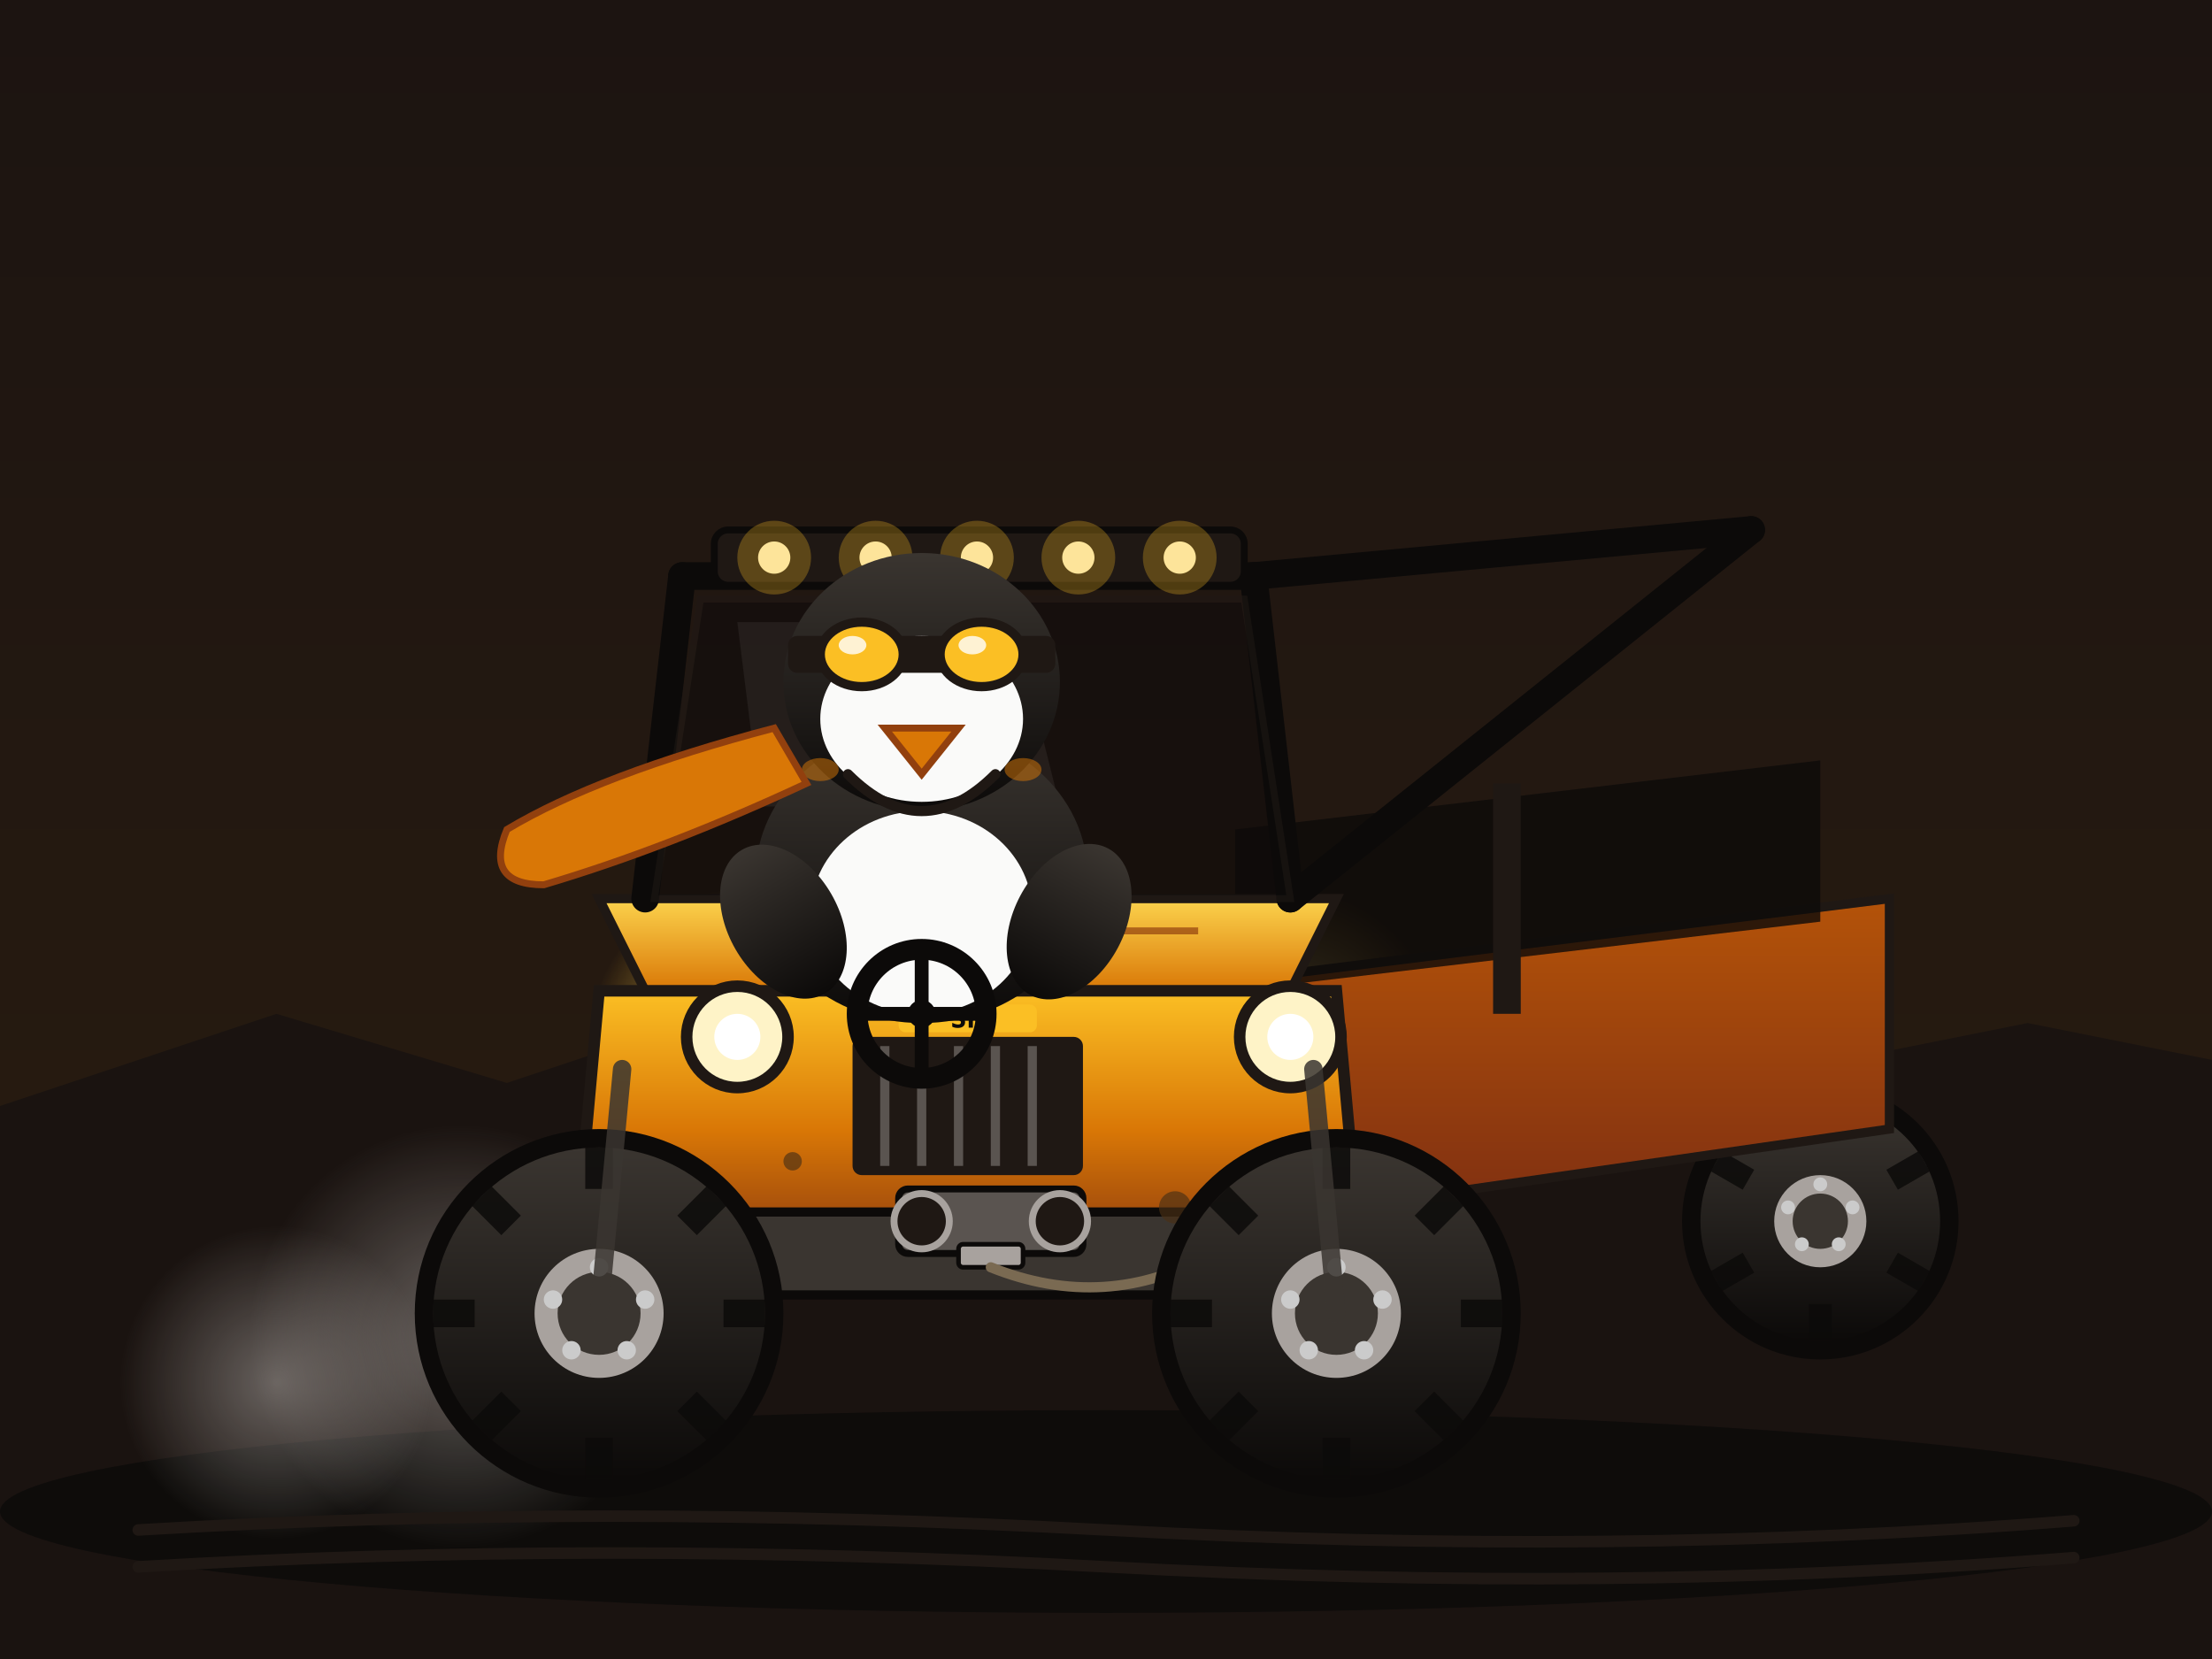
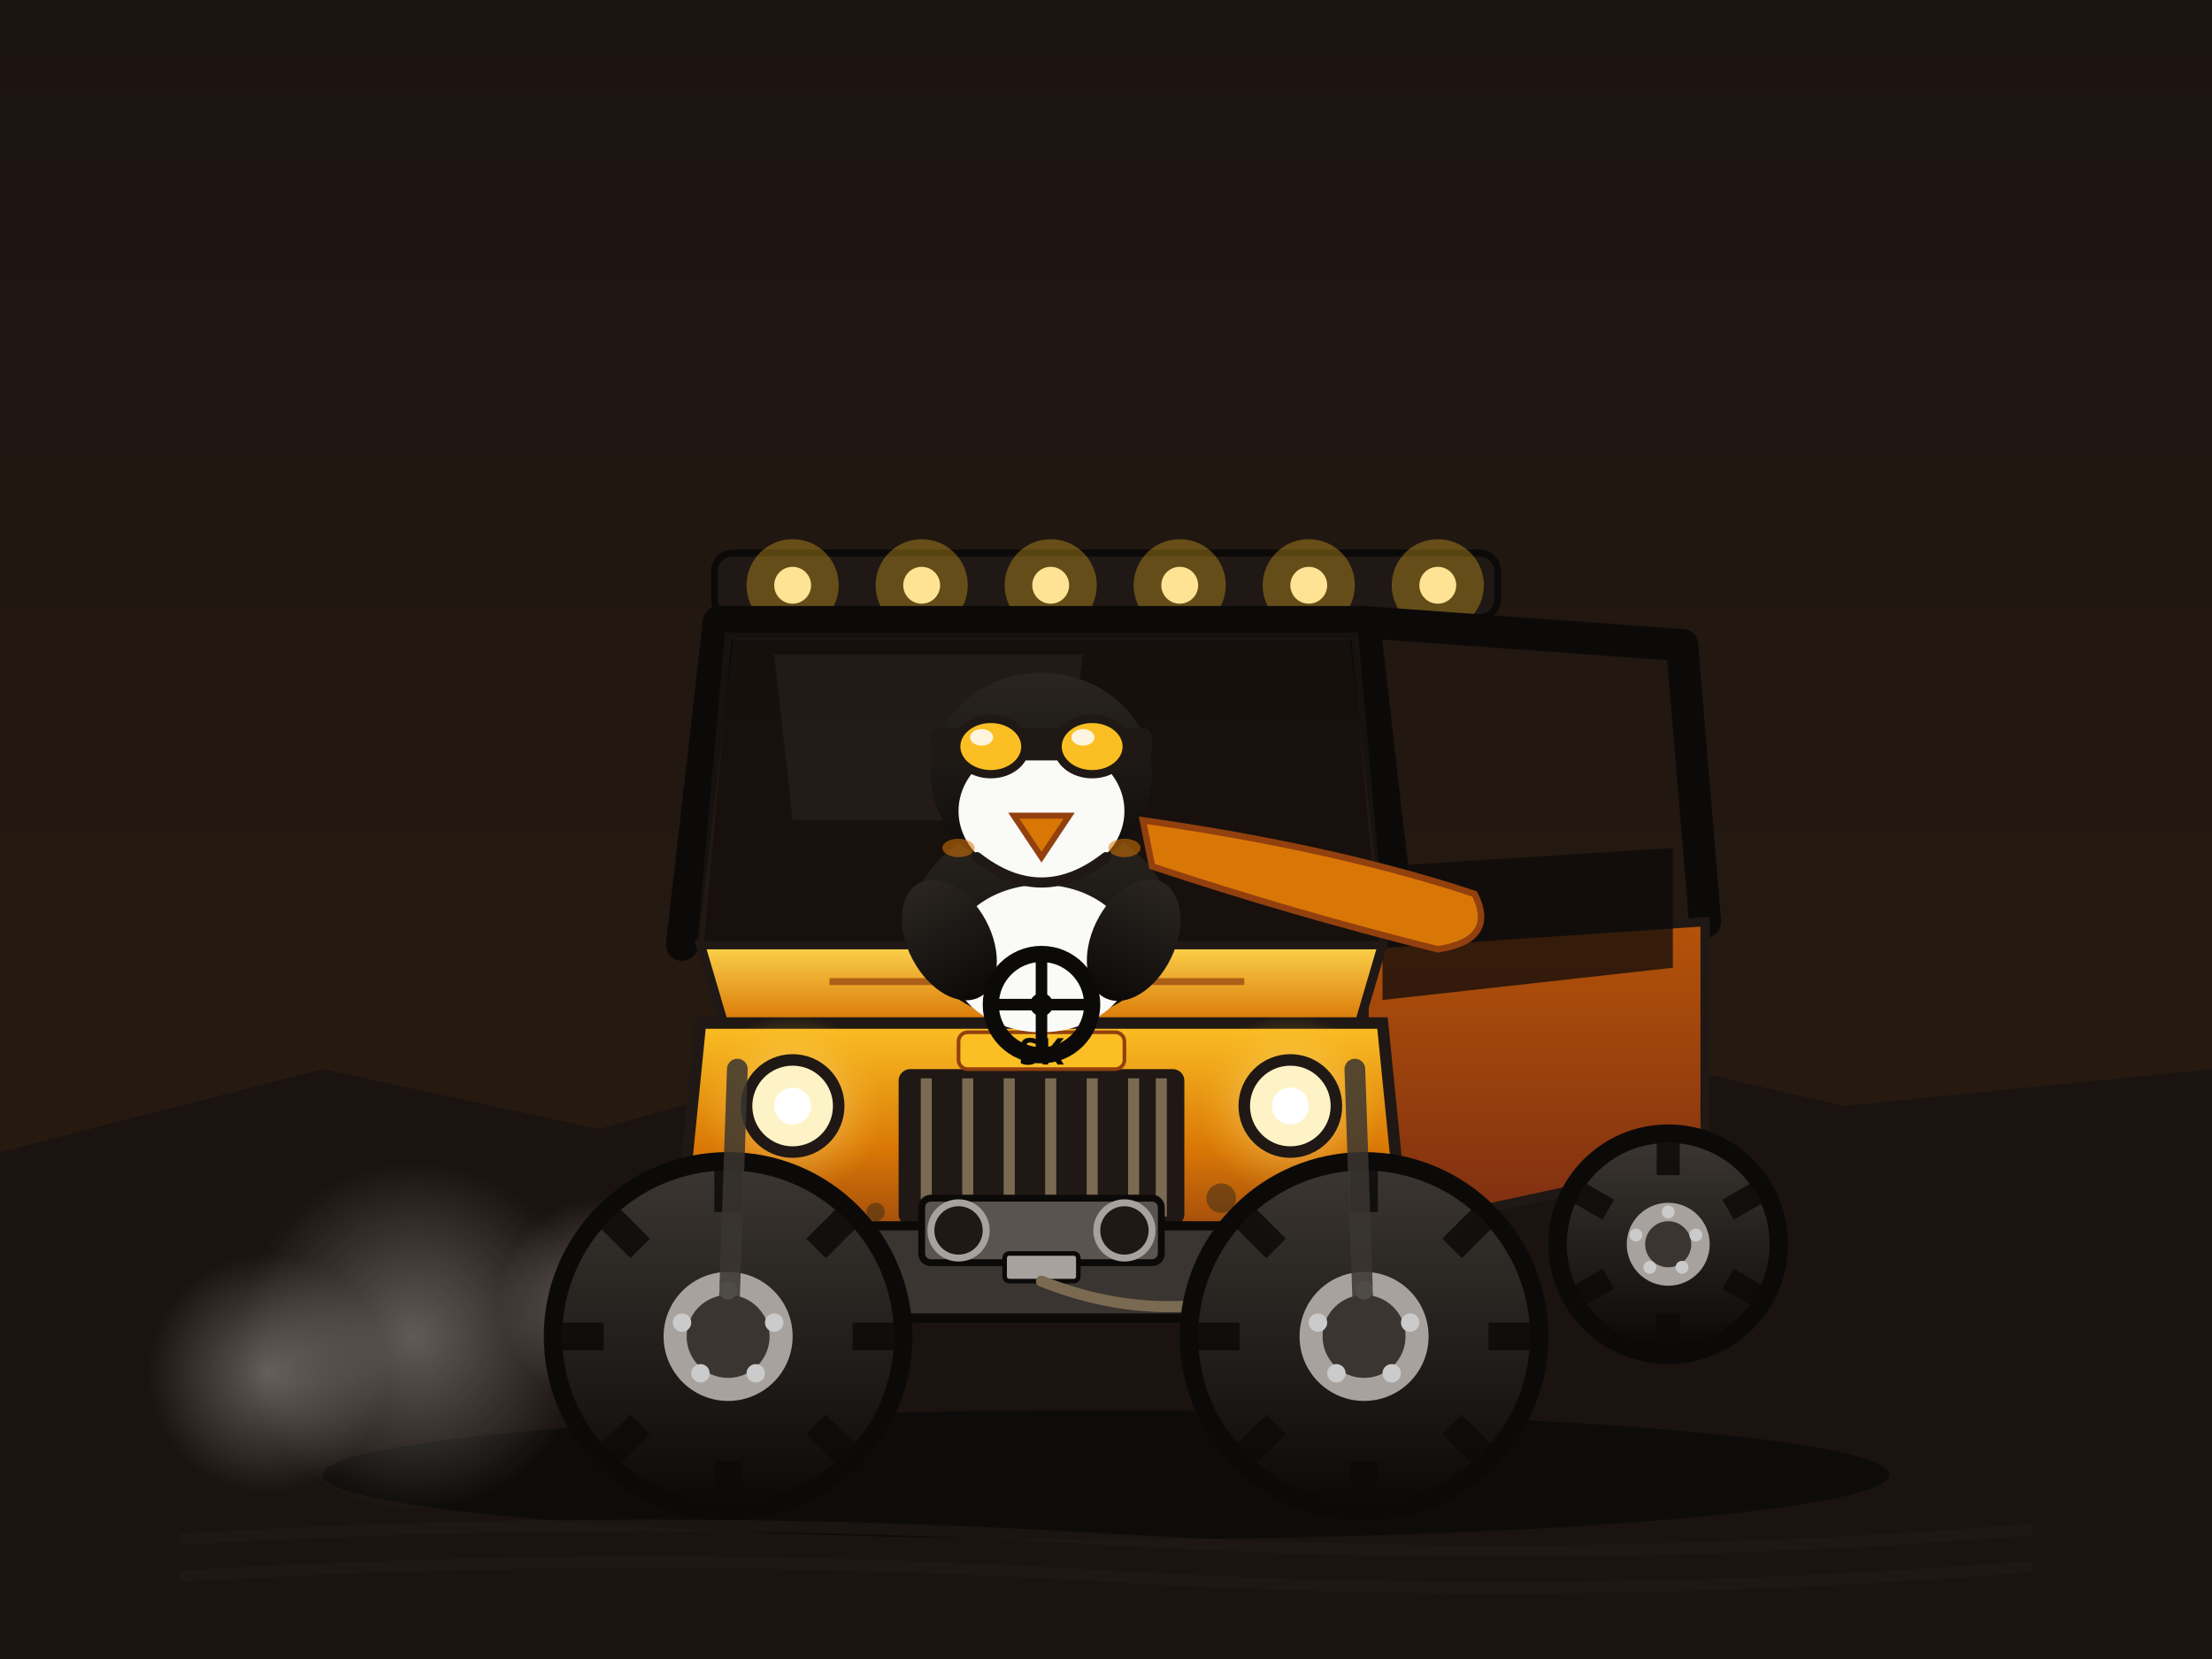
- <svg xmlns="http://www.w3.org/2000/svg" viewBox="0 0 480 360" width="480" height="360" role="img" aria-label="skoffroad mascot — smilinTux the penguin driving a tricked-out Skrambler angled toward the viewer">
+ <svg xmlns="http://www.w3.org/2000/svg" viewBox="0 0 480 360" width="480" height="360" role="img" aria-label="skoffroad mascot — smilinTux the penguin in a tricked-out Skrambler, angled toward the viewer">
  <defs>
    <linearGradient id="sky" x1="0" y1="0" x2="0" y2="1">
      <stop offset="0%" stop-color="#1c1411" />
      <stop offset="100%" stop-color="#2b1d10" />
    </linearGradient>
-     <linearGradient id="body" x1="0" y1="0" x2="0" y2="1">
+     <linearGradient id="bodyFront" x1="0" y1="0" x2="0" y2="1">
      <stop offset="0%" stop-color="#fbbf24" />
      <stop offset="55%" stop-color="#d97706" />
      <stop offset="100%" stop-color="#92400e" />
    </linearGradient>
-     <linearGradient id="bodyShade" x1="0" y1="0" x2="0" y2="1">
+     <linearGradient id="bodySide" x1="0" y1="0" x2="0" y2="1">
      <stop offset="0%" stop-color="#b45309" />
      <stop offset="100%" stop-color="#7c2d12" />
    </linearGradient>
    <linearGradient id="hoodTop" x1="0" y1="0" x2="0" y2="1">
      <stop offset="0%" stop-color="#fcd34d" />
      <stop offset="100%" stop-color="#d97706" />
    </linearGradient>
    <linearGradient id="tire" x1="0" y1="0" x2="0" y2="1">
      <stop offset="0%" stop-color="#3a3530" />
      <stop offset="100%" stop-color="#0c0a09" />
    </linearGradient>
    <linearGradient id="pengbody" x1="0" y1="0" x2="0" y2="1">
-       <stop offset="0%" stop-color="#3a3530" />
+       <stop offset="0%" stop-color="#2a2520" />
      <stop offset="100%" stop-color="#0c0a09" />
    </linearGradient>
    <radialGradient id="dust" cx="0.5" cy="0.5" r="0.5">
-       <stop offset="0%" stop-color="#a8a29e" stop-opacity="0.55" />
+       <stop offset="0%" stop-color="#a8a29e" stop-opacity="0.5" />
      <stop offset="100%" stop-color="#a8a29e" stop-opacity="0" />
    </radialGradient>
-     <radialGradient id="headlightGlow" cx="0.5" cy="0.5" r="0.5">
-       <stop offset="0%" stop-color="#fef3c7" stop-opacity="0.85" />
+     <radialGradient id="hlGlow" cx="0.5" cy="0.5" r="0.5">
+       <stop offset="0%" stop-color="#fef3c7" stop-opacity="0.7" />
      <stop offset="100%" stop-color="#fbbf24" stop-opacity="0" />
    </radialGradient>
  </defs>
  <rect x="0" y="0" width="480" height="360" fill="url(#sky)" />
-   <path d="M0 240 L60 220 L110 235 L170 215 L240 232 L310 218 L380 234 L440 222 L480 230 L480 360 L0 360 Z" fill="#1a1310" />
-   <ellipse cx="240" cy="328" rx="240" ry="22" fill="#0c0a09" opacity="0.85" />
-   <circle cx="100" cy="290" r="46" fill="url(#dust)" />
-   <circle cx="60" cy="300" r="34" fill="url(#dust)" />
-   <circle cx="140" cy="280" r="30" fill="url(#dust)" />
-   <circle cx="160" cy="225" r="32" fill="url(#headlightGlow)" />
-   <circle cx="280" cy="225" r="32" fill="url(#headlightGlow)" />
-   <ellipse cx="395" cy="265" rx="30" ry="30" fill="#0c0a09" />
-   <circle cx="395" cy="265" r="26" fill="url(#tire)" />
+   <path d="M0 250 L70 232 L130 245 L200 225 L270 240 L340 226 L400 240 L480 232 L480 360 L0 360 Z" fill="#1a1310" />
+   <ellipse cx="240" cy="320" rx="170" ry="14" fill="#0c0a09" opacity="0.85" />
+   <circle cx="90" cy="290" r="38" fill="url(#dust)" />
+   <circle cx="58" cy="298" r="26" fill="url(#dust)" />
+   <circle cx="130" cy="282" r="22" fill="url(#dust)" />
+   <g>
+     <rect x="155" y="120" width="170" height="14" rx="4" fill="#1f1814" stroke="#0c0a09" stroke-width="1.5" />
+     <g fill="#fef3c7">
+       <circle cx="172" cy="127" r="4" />
+       <circle cx="200" cy="127" r="4" />
+       <circle cx="228" cy="127" r="4" />
+       <circle cx="256" cy="127" r="4" />
+       <circle cx="284" cy="127" r="4" />
+       <circle cx="312" cy="127" r="4" />
+     </g>
+     <g fill="#fbbf24" opacity="0.32">
+       <circle cx="172" cy="127" r="10" />
+       <circle cx="200" cy="127" r="10" />
+       <circle cx="228" cy="127" r="10" />
+       <circle cx="256" cy="127" r="10" />
+       <circle cx="284" cy="127" r="10" />
+       <circle cx="312" cy="127" r="10" />
+     </g>
+   </g>
+   <g stroke="#0c0a09" stroke-width="7" stroke-linecap="round" fill="none">
+     <line x1="156" y1="135" x2="148" y2="205" />
+     <line x1="296" y1="135" x2="304" y2="205" />
+     <line x1="156" y1="135" x2="296" y2="135" />
+     <line x1="296" y1="135" x2="365" y2="140" />
+     <line x1="365" y1="140" x2="370" y2="200" />
+   </g>
+   <path d="M 296 205 L 370 200 L 370 252 L 296 268 Z" fill="url(#bodySide)" stroke="#1f1814" stroke-width="2" />
+   <path d="M 300 188 L 363 184 L 363 210 L 300 217 Z" fill="#0c0a09" opacity="0.75" />
+   <path d="M 152 205 L 300 205 L 295 222 L 157 222 Z" fill="url(#hoodTop)" stroke="#1f1814" stroke-width="2" />
+   <line x1="180" y1="213" x2="270" y2="213" stroke="#92400e" stroke-width="1.5" opacity="0.7" />
+   <path d="M 152 222 L 300 222 L 305 272 L 147 272 Z" fill="url(#bodyFront)" stroke="#1f1814" stroke-width="2.5" />
+   <circle cx="172" cy="240" r="20" fill="url(#hlGlow)" />
+   <circle cx="280" cy="240" r="20" fill="url(#hlGlow)" />
+   <circle cx="172" cy="240" r="10" fill="#fef3c7" stroke="#1f1814" stroke-width="2.5" />
+   <circle cx="172" cy="240" r="4" fill="#fff" />
+   <circle cx="280" cy="240" r="10" fill="#fef3c7" stroke="#1f1814" stroke-width="2.5" />
+   <circle cx="280" cy="240" r="4" fill="#fff" />
+   <rect x="195" y="232" width="62" height="34" rx="2.5" fill="#1f1814" />
+   <g stroke="#7a6a52" stroke-width="2.4">
+     <line x1="201" y1="234" x2="201" y2="264" />
+     <line x1="210" y1="234" x2="210" y2="264" />
+     <line x1="219" y1="234" x2="219" y2="264" />
+     <line x1="228" y1="234" x2="228" y2="264" />
+     <line x1="237" y1="234" x2="237" y2="264" />
+     <line x1="246" y1="234" x2="246" y2="264" />
+     <line x1="252" y1="234" x2="252" y2="264" />
+   </g>
+   <rect x="208" y="224" width="36" height="8" rx="2" fill="#fbbf24" stroke="#92400e" stroke-width="0.8" />
+   <text x="226" y="231" font-family="Impact, Arial Black, sans-serif" font-size="8" fill="#0c0a09" text-anchor="middle" font-weight="900">SK</text>
+   <rect x="140" y="266" width="172" height="20" rx="3" fill="#3a3530" stroke="#0c0a09" stroke-width="2" />
+   <rect x="140" y="266" width="14" height="20" rx="3" fill="#2a2520" />
+   <rect x="298" y="266" width="14" height="20" rx="3" fill="#2a2520" />
+   <rect x="200" y="260" width="52" height="14" rx="2" fill="#5a5450" stroke="#0c0a09" stroke-width="1.5" />
+   <circle cx="208" cy="267" r="6" fill="#1f1814" stroke="#a8a29e" stroke-width="1.5" />
+   <circle cx="244" cy="267" r="6" fill="#1f1814" stroke="#a8a29e" stroke-width="1.5" />
+   <rect x="218" y="272" width="16" height="6" rx="1" fill="#a8a29e" stroke="#0c0a09" stroke-width="1" />
+   <circle cx="166" cy="276" r="5" fill="#fbbf24" stroke="#0c0a09" stroke-width="1.4" />
+   <circle cx="286" cy="276" r="5" fill="#fbbf24" stroke="#0c0a09" stroke-width="1.4" />
+   <path d="M 226 278 Q 256 290 286 276" fill="none" stroke="#7a6a52" stroke-width="2.4" stroke-linecap="round" />
+   <path d="M 286 276 L 286 286 Q 286 290 281 290" fill="none" stroke="#1f1814" stroke-width="2.6" stroke-linecap="round" />
+   <circle cx="286" cy="276" r="1.8" fill="#1f1814" />
+   <g fill="#4a3014" opacity="0.6">
+     <circle cx="170" cy="258" r="3" />
+     <circle cx="190" cy="263" r="2" />
+     <circle cx="265" cy="260" r="3.2" />
+     <circle cx="290" cy="256" r="2.5" />
+   </g>
+   <path d="M 158 138 L 294 138 L 300 205 L 152 205 Z" fill="#0c0a09" opacity="0.55" stroke="#1f1814" stroke-width="1.5" />
+   <path d="M 168 142 L 235 142 L 230 178 L 172 178 Z" fill="#fafaf9" opacity="0.05" />
+   <ellipse cx="226" cy="200" rx="28" ry="22" fill="url(#pengbody)" />
+   <ellipse cx="226" cy="208" rx="20" ry="16" fill="#fafaf9" />
+   <ellipse cx="226" cy="168" rx="24" ry="22" fill="url(#pengbody)" />
+   <ellipse cx="226" cy="176" rx="18" ry="15" fill="#fafaf9" />
+   <rect x="202" y="158" width="48" height="7" rx="2" fill="#1f1814" />
+   <ellipse cx="215" cy="162" rx="7.5" ry="6" fill="#fbbf24" stroke="#1f1814" stroke-width="1.8" />
+   <ellipse cx="237" cy="162" rx="7.5" ry="6" fill="#fbbf24" stroke="#1f1814" stroke-width="1.8" />
+   <ellipse cx="213" cy="160" rx="2.5" ry="1.8" fill="#fff" opacity="0.85" />
+   <ellipse cx="235" cy="160" rx="2.5" ry="1.8" fill="#fff" opacity="0.85" />
+   <path d="M 220 177 L 232 177 L 226 186 Z" fill="#d97706" stroke="#92400e" stroke-width="1.3" />
+   <path d="M 212 186 Q 226 197 240 186" fill="none" stroke="#1f1814" stroke-width="2.2" stroke-linecap="round" />
+   <ellipse cx="208" cy="184" rx="3.5" ry="2" fill="#d97706" opacity="0.55" />
+   <ellipse cx="244" cy="184" rx="3.5" ry="2" fill="#d97706" opacity="0.55" />
+   <ellipse cx="206" cy="204" rx="9" ry="14" fill="url(#pengbody)" transform="rotate(-28 206 204)" />
+   <ellipse cx="246" cy="204" rx="9" ry="14" fill="url(#pengbody)" transform="rotate(26 246 204)" />
+   <circle cx="226" cy="218" r="11" fill="none" stroke="#0c0a09" stroke-width="3.5" />
+   <line x1="215" y1="218" x2="237" y2="218" stroke="#0c0a09" stroke-width="2.5" />
+   <line x1="226" y1="207" x2="226" y2="229" stroke="#0c0a09" stroke-width="2.5" />
+   <circle cx="226" cy="218" r="2.5" fill="#0c0a09" />
+   <path d="M 248 178 Q 290 184 320 194 Q 325 204 312 206 Q 280 198 250 188 Z" fill="#d97706" stroke="#92400e" stroke-width="1.4" />
+   <ellipse cx="362" cy="270" rx="26" ry="26" fill="#0c0a09" />
+   <circle cx="362" cy="270" r="22" fill="url(#tire)" />
  <g fill="#0c0a09" opacity="0.85">
-     <g transform="translate(395 265)">
-       <rect x="-2.5" y="-26" width="5" height="8" transform="rotate(0)" />
-       <rect x="-2.5" y="-26" width="5" height="8" transform="rotate(60)" />
-       <rect x="-2.5" y="-26" width="5" height="8" transform="rotate(120)" />
-       <rect x="-2.5" y="-26" width="5" height="8" transform="rotate(180)" />
-       <rect x="-2.5" y="-26" width="5" height="8" transform="rotate(240)" />
-       <rect x="-2.5" y="-26" width="5" height="8" transform="rotate(300)" />
-     </g>
-   </g>
-   <circle cx="395" cy="265" r="10" fill="#a8a29e" />
-   <circle cx="395" cy="265" r="6" fill="#3a3530" />
+     <g transform="translate(362 270)">
+       <rect x="-2.5" y="-22" width="5" height="7" transform="rotate(0)" />
+       <rect x="-2.5" y="-22" width="5" height="7" transform="rotate(60)" />
+       <rect x="-2.5" y="-22" width="5" height="7" transform="rotate(120)" />
+       <rect x="-2.5" y="-22" width="5" height="7" transform="rotate(180)" />
+       <rect x="-2.5" y="-22" width="5" height="7" transform="rotate(240)" />
+       <rect x="-2.5" y="-22" width="5" height="7" transform="rotate(300)" />
+     </g>
+   </g>
+   <circle cx="362" cy="270" r="9" fill="#a8a29e" />
+   <circle cx="362" cy="270" r="5" fill="#3a3530" />
  <g fill="#cbcbcb">
-     <circle cx="395" cy="257" r="1.5" />
-     <circle cx="402" cy="262" r="1.5" />
-     <circle cx="399" cy="270" r="1.5" />
-     <circle cx="391" cy="270" r="1.5" />
-     <circle cx="388" cy="262" r="1.5" />
-   </g>
-   <path d="M 250 215 L 410 195 L 410 245 L 250 268 Z" fill="url(#bodyShade)" stroke="#1f1814" stroke-width="2" />
-   <path d="M 268 180 L 395 165 L 395 200 L 268 215 Z" fill="#0c0a09" opacity="0.8" />
-   <rect x="324" y="170" width="6" height="50" fill="#1f1814" />
-   <path d="M 130 195 L 290 195 L 280 215 L 140 215 Z" fill="url(#hoodTop)" stroke="#1f1814" stroke-width="2" />
-   <line x1="160" y1="202" x2="260" y2="202" stroke="#92400e" stroke-width="1.5" opacity="0.7" />
-   <path d="M 130 215 L 290 215 L 295 270 L 125 270 Z" fill="url(#body)" stroke="#1f1814" stroke-width="2.5" />
-   <rect x="185" y="225" width="50" height="30" rx="2" fill="#1f1814" />
-   <g stroke="#5a5450" stroke-width="2">
-     <line x1="192" y1="227" x2="192" y2="253" />
-     <line x1="200" y1="227" x2="200" y2="253" />
-     <line x1="208" y1="227" x2="208" y2="253" />
-     <line x1="216" y1="227" x2="216" y2="253" />
-     <line x1="224" y1="227" x2="224" y2="253" />
-   </g>
-   <rect x="195" y="218" width="30" height="6" rx="1.5" fill="#fbbf24" />
-   <text x="210" y="223" font-family="Impact, sans-serif" font-size="6" fill="#0c0a09" text-anchor="middle" font-weight="900">SK</text>
-   <circle cx="160" cy="225" r="11" fill="#fef3c7" stroke="#1f1814" stroke-width="2.5" />
-   <circle cx="160" cy="225" r="5" fill="#fff" />
-   <circle cx="280" cy="225" r="11" fill="#fef3c7" stroke="#1f1814" stroke-width="2.5" />
-   <circle cx="280" cy="225" r="5" fill="#fff" />
-   <rect x="118" y="263" width="180" height="18" rx="3" fill="#3a3530" stroke="#0c0a09" stroke-width="2" />
-   <rect x="195" y="258" width="40" height="14" rx="2" fill="#5a5450" stroke="#0c0a09" stroke-width="1.5" />
-   <circle cx="200" cy="265" r="6" fill="#1f1814" stroke="#a8a29e" stroke-width="1.5" />
-   <circle cx="230" cy="265" r="6" fill="#1f1814" stroke="#a8a29e" stroke-width="1.5" />
-   <rect x="208" y="270" width="14" height="5" rx="1" fill="#a8a29e" stroke="#0c0a09" stroke-width="1" />
-   <circle cx="150" cy="272" r="4" fill="#fbbf24" stroke="#0c0a09" stroke-width="1.2" />
-   <circle cx="263" cy="272" r="4" fill="#fbbf24" stroke="#0c0a09" stroke-width="1.2" />
-   <path d="M 215 275 Q 240 285 263 272" fill="none" stroke="#7a6a52" stroke-width="2.2" stroke-linecap="round" />
-   <path d="M 263 272 L 263 281 Q 263 285 258 285" fill="none" stroke="#1f1814" stroke-width="2.4" stroke-linecap="round" />
-   <circle cx="263" cy="272" r="1.6" fill="#1f1814" />
-   <g fill="#4a3014" opacity="0.65">
-     <circle cx="150" cy="260" r="3" />
-     <circle cx="172" cy="252" r="2" />
-     <circle cx="255" cy="262" r="3.5" />
-     <circle cx="285" cy="258" r="2.5" />
-   </g>
-   <line x1="140" y1="195" x2="148" y2="125" stroke="#0c0a09" stroke-width="6" stroke-linecap="round" />
-   <line x1="280" y1="195" x2="272" y2="125" stroke="#0c0a09" stroke-width="6" stroke-linecap="round" />
-   <line x1="280" y1="195" x2="380" y2="115" stroke="#0c0a09" stroke-width="6" stroke-linecap="round" />
-   <line x1="148" y1="125" x2="272" y2="125" stroke="#0c0a09" stroke-width="6" stroke-linecap="round" />
-   <line x1="272" y1="125" x2="380" y2="115" stroke="#0c0a09" stroke-width="6" stroke-linecap="round" />
-   <rect x="155" y="115" width="115" height="12" rx="3" fill="#1f1814" stroke="#0c0a09" stroke-width="1.5" />
-   <g fill="#fef3c7">
-     <circle cx="168" cy="121" r="3.5" />
-     <circle cx="190" cy="121" r="3.5" />
-     <circle cx="212" cy="121" r="3.5" />
-     <circle cx="234" cy="121" r="3.5" />
-     <circle cx="256" cy="121" r="3.5" />
-   </g>
-   <g fill="#fbbf24" opacity="0.28">
-     <circle cx="168" cy="121" r="8" />
-     <circle cx="190" cy="121" r="8" />
-     <circle cx="212" cy="121" r="8" />
-     <circle cx="234" cy="121" r="8" />
-     <circle cx="256" cy="121" r="8" />
-   </g>
-   <path d="M 152 130 L 270 130 L 280 195 L 142 195 Z" fill="#0c0a09" opacity="0.55" stroke="#1f1814" stroke-width="1.5" />
-   <path d="M 160 135 L 220 135 L 230 175 L 165 175 Z" fill="#fafaf9" opacity="0.06" />
-   <ellipse cx="200" cy="190" rx="36" ry="32" fill="url(#pengbody)" />
-   <ellipse cx="200" cy="198" rx="24" ry="22" fill="#fafaf9" />
-   <ellipse cx="200" cy="148" rx="30" ry="28" fill="url(#pengbody)" />
-   <ellipse cx="200" cy="156" rx="22" ry="18" fill="#fafaf9" />
-   <rect x="171" y="138" width="58" height="8" rx="2" fill="#1f1814" />
-   <ellipse cx="187" cy="142" rx="9" ry="7" fill="#fbbf24" stroke="#1f1814" stroke-width="2" />
-   <ellipse cx="213" cy="142" rx="9" ry="7" fill="#fbbf24" stroke="#1f1814" stroke-width="2" />
-   <ellipse cx="185" cy="140" rx="3" ry="2" fill="#fff" opacity="0.8" />
-   <ellipse cx="211" cy="140" rx="3" ry="2" fill="#fff" opacity="0.8" />
-   <path d="M 192 158 L 208 158 L 200 168 Z" fill="#d97706" stroke="#92400e" stroke-width="1.5" />
-   <path d="M 184 168 Q 200 184 216 168" fill="none" stroke="#1f1814" stroke-width="2.2" stroke-linecap="round" />
-   <ellipse cx="178" cy="167" rx="4" ry="2.5" fill="#d97706" opacity="0.5" />
-   <ellipse cx="222" cy="167" rx="4" ry="2.5" fill="#d97706" opacity="0.5" />
-   <ellipse cx="170" cy="200" rx="12" ry="18" fill="url(#pengbody)" transform="rotate(-30 170 200)" />
-   <ellipse cx="232" cy="200" rx="12" ry="18" fill="url(#pengbody)" transform="rotate(28 232 200)" />
-   <circle cx="200" cy="220" r="14" fill="none" stroke="#0c0a09" stroke-width="4.5" />
-   <line x1="186" y1="220" x2="214" y2="220" stroke="#0c0a09" stroke-width="3" />
-   <line x1="200" y1="206" x2="200" y2="234" stroke="#0c0a09" stroke-width="3" />
-   <circle cx="200" cy="220" r="3" fill="#0c0a09" />
-   <path d="M 168 158 Q 130 168 110 180 Q 105 192 118 192 Q 145 184 175 170 Z" fill="#d97706" stroke="#92400e" stroke-width="1.5" />
-   <ellipse cx="290" cy="285" rx="40" ry="40" fill="#0c0a09" />
-   <circle cx="290" cy="285" r="36" fill="url(#tire)" />
+     <circle cx="362" cy="263" r="1.4" />
+     <circle cx="368" cy="268" r="1.4" />
+     <circle cx="365" cy="275" r="1.4" />
+     <circle cx="358" cy="275" r="1.4" />
+     <circle cx="355" cy="268" r="1.4" />
+   </g>
+   <ellipse cx="158" cy="290" rx="40" ry="40" fill="#0c0a09" />
+   <circle cx="158" cy="290" r="36" fill="url(#tire)" />
  <g fill="#0c0a09" opacity="0.85">
-     <g transform="translate(290 285)">
+     <g transform="translate(158 290)">
      <rect x="-3" y="-36" width="6" height="9" transform="rotate(0)" />
      <rect x="-3" y="-36" width="6" height="9" transform="rotate(45)" />
      <rect x="-3" y="-36" width="6" height="9" transform="rotate(90)" />
      <rect x="-3" y="-36" width="6" height="9" transform="rotate(135)" />
      <rect x="-3" y="-36" width="6" height="9" transform="rotate(180)" />
      <rect x="-3" y="-36" width="6" height="9" transform="rotate(225)" />
      <rect x="-3" y="-36" width="6" height="9" transform="rotate(270)" />
      <rect x="-3" y="-36" width="6" height="9" transform="rotate(315)" />
    </g>
  </g>
-   <circle cx="290" cy="285" r="14" fill="#a8a29e" />
-   <circle cx="290" cy="285" r="9" fill="#3a3530" />
+   <circle cx="158" cy="290" r="14" fill="#a8a29e" />
+   <circle cx="158" cy="290" r="9" fill="#3a3530" />
  <g fill="#cbcbcb">
-     <circle cx="290" cy="275" r="2" />
-     <circle cx="300" cy="282" r="2" />
-     <circle cx="296" cy="293" r="2" />
-     <circle cx="284" cy="293" r="2" />
-     <circle cx="280" cy="282" r="2" />
-   </g>
-   <ellipse cx="130" cy="285" rx="40" ry="40" fill="#0c0a09" />
-   <circle cx="130" cy="285" r="36" fill="url(#tire)" />
+     <circle cx="158" cy="280" r="2" />
+     <circle cx="168" cy="287" r="2" />
+     <circle cx="164" cy="298" r="2" />
+     <circle cx="152" cy="298" r="2" />
+     <circle cx="148" cy="287" r="2" />
+   </g>
+   <ellipse cx="296" cy="290" rx="40" ry="40" fill="#0c0a09" />
+   <circle cx="296" cy="290" r="36" fill="url(#tire)" />
  <g fill="#0c0a09" opacity="0.85">
-     <g transform="translate(130 285)">
+     <g transform="translate(296 290)">
      <rect x="-3" y="-36" width="6" height="9" transform="rotate(0)" />
      <rect x="-3" y="-36" width="6" height="9" transform="rotate(45)" />
      <rect x="-3" y="-36" width="6" height="9" transform="rotate(90)" />
      <rect x="-3" y="-36" width="6" height="9" transform="rotate(135)" />
      <rect x="-3" y="-36" width="6" height="9" transform="rotate(180)" />
      <rect x="-3" y="-36" width="6" height="9" transform="rotate(225)" />
      <rect x="-3" y="-36" width="6" height="9" transform="rotate(270)" />
      <rect x="-3" y="-36" width="6" height="9" transform="rotate(315)" />
    </g>
  </g>
-   <circle cx="130" cy="285" r="14" fill="#a8a29e" />
-   <circle cx="130" cy="285" r="9" fill="#3a3530" />
+   <circle cx="296" cy="290" r="14" fill="#a8a29e" />
+   <circle cx="296" cy="290" r="9" fill="#3a3530" />
  <g fill="#cbcbcb">
-     <circle cx="130" cy="275" r="2" />
-     <circle cx="140" cy="282" r="2" />
-     <circle cx="136" cy="293" r="2" />
-     <circle cx="124" cy="293" r="2" />
-     <circle cx="120" cy="282" r="2" />
-   </g>
-   <line x1="130" y1="285" x2="135" y2="232" stroke="#3a3530" stroke-width="4" stroke-linecap="round" opacity="0.85" />
-   <line x1="290" y1="285" x2="285" y2="232" stroke="#3a3530" stroke-width="4" stroke-linecap="round" opacity="0.85" />
-   <path d="M 30 332 Q 130 326 240 332 T 450 330" fill="none" stroke="#1f1814" stroke-width="2.5" stroke-linecap="round" />
-   <path d="M 30 340 Q 130 334 240 340 T 450 338" fill="none" stroke="#1f1814" stroke-width="2.5" stroke-linecap="round" />
+     <circle cx="296" cy="280" r="2" />
+     <circle cx="306" cy="287" r="2" />
+     <circle cx="302" cy="298" r="2" />
+     <circle cx="290" cy="298" r="2" />
+     <circle cx="286" cy="287" r="2" />
+   </g>
+   <line x1="158" y1="290" x2="160" y2="232" stroke="#3a3530" stroke-width="4.5" stroke-linecap="round" opacity="0.85" />
+   <line x1="296" y1="290" x2="294" y2="232" stroke="#3a3530" stroke-width="4.5" stroke-linecap="round" opacity="0.85" />
+   <path d="M 40 334 Q 140 328 240 334 T 440 332" fill="none" stroke="#1f1814" stroke-width="2.5" stroke-linecap="round" opacity="0.7" />
+   <path d="M 40 342 Q 140 336 240 342 T 440 340" fill="none" stroke="#1f1814" stroke-width="2.5" stroke-linecap="round" opacity="0.7" />
</svg>
